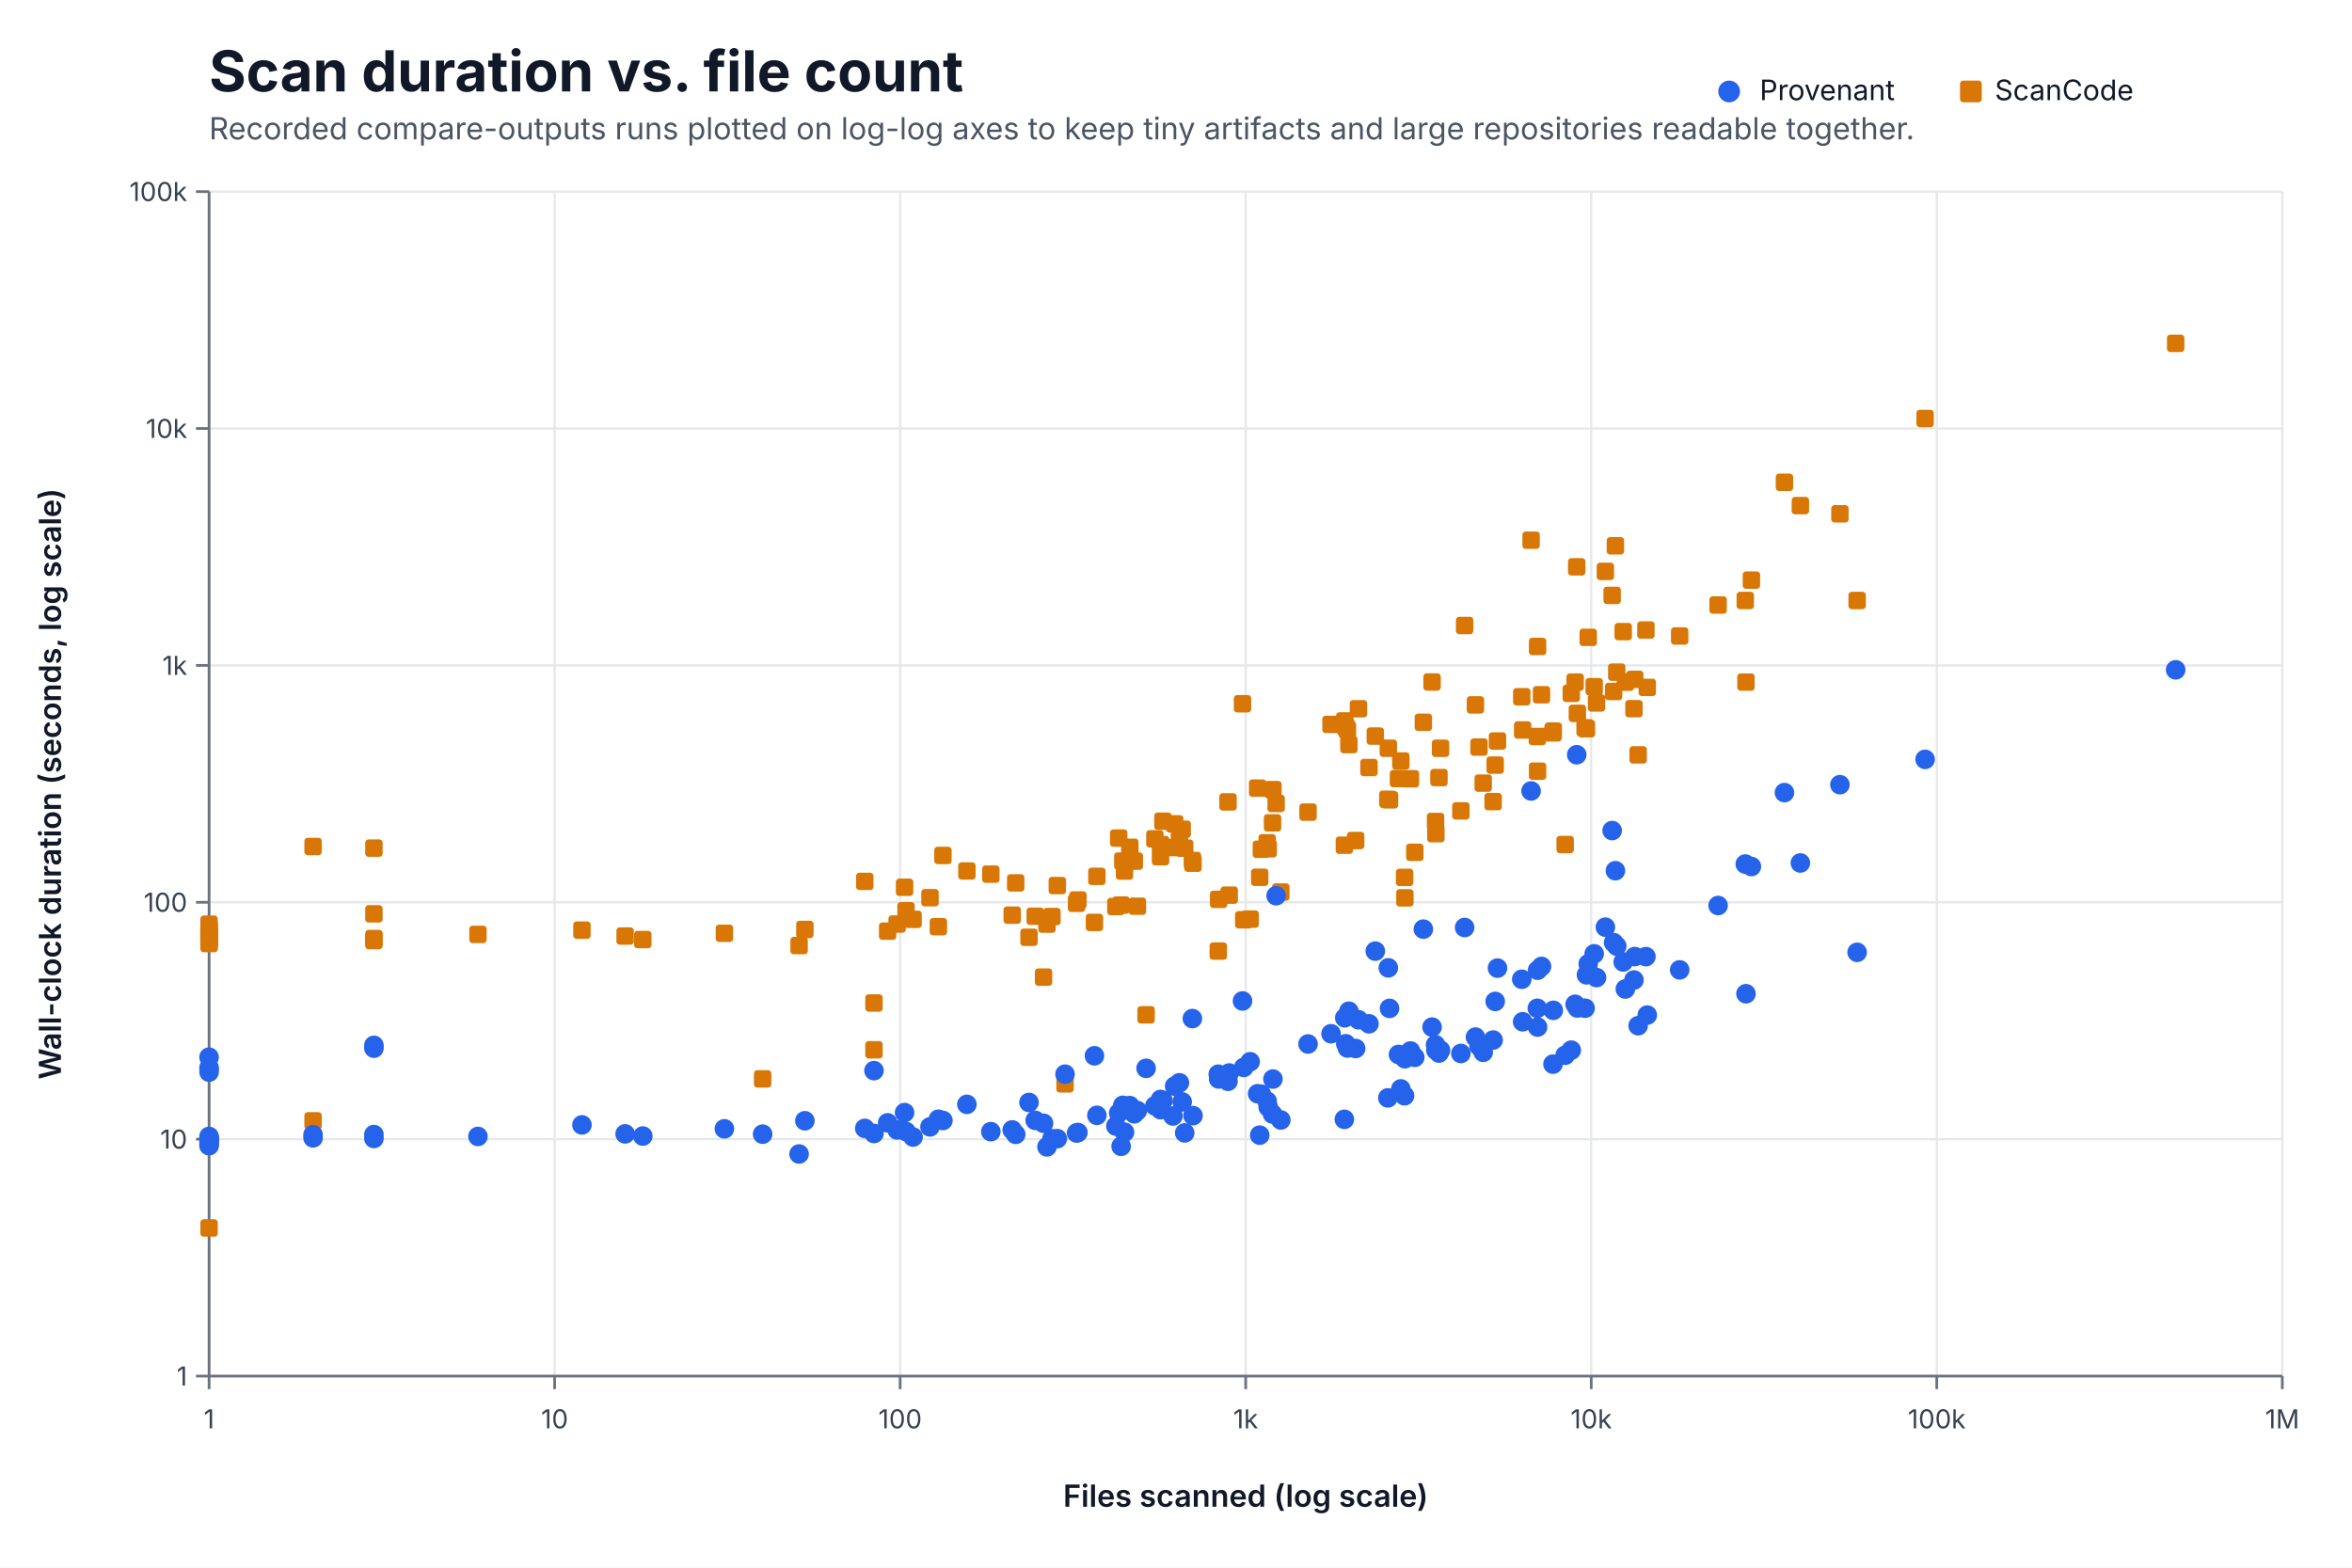
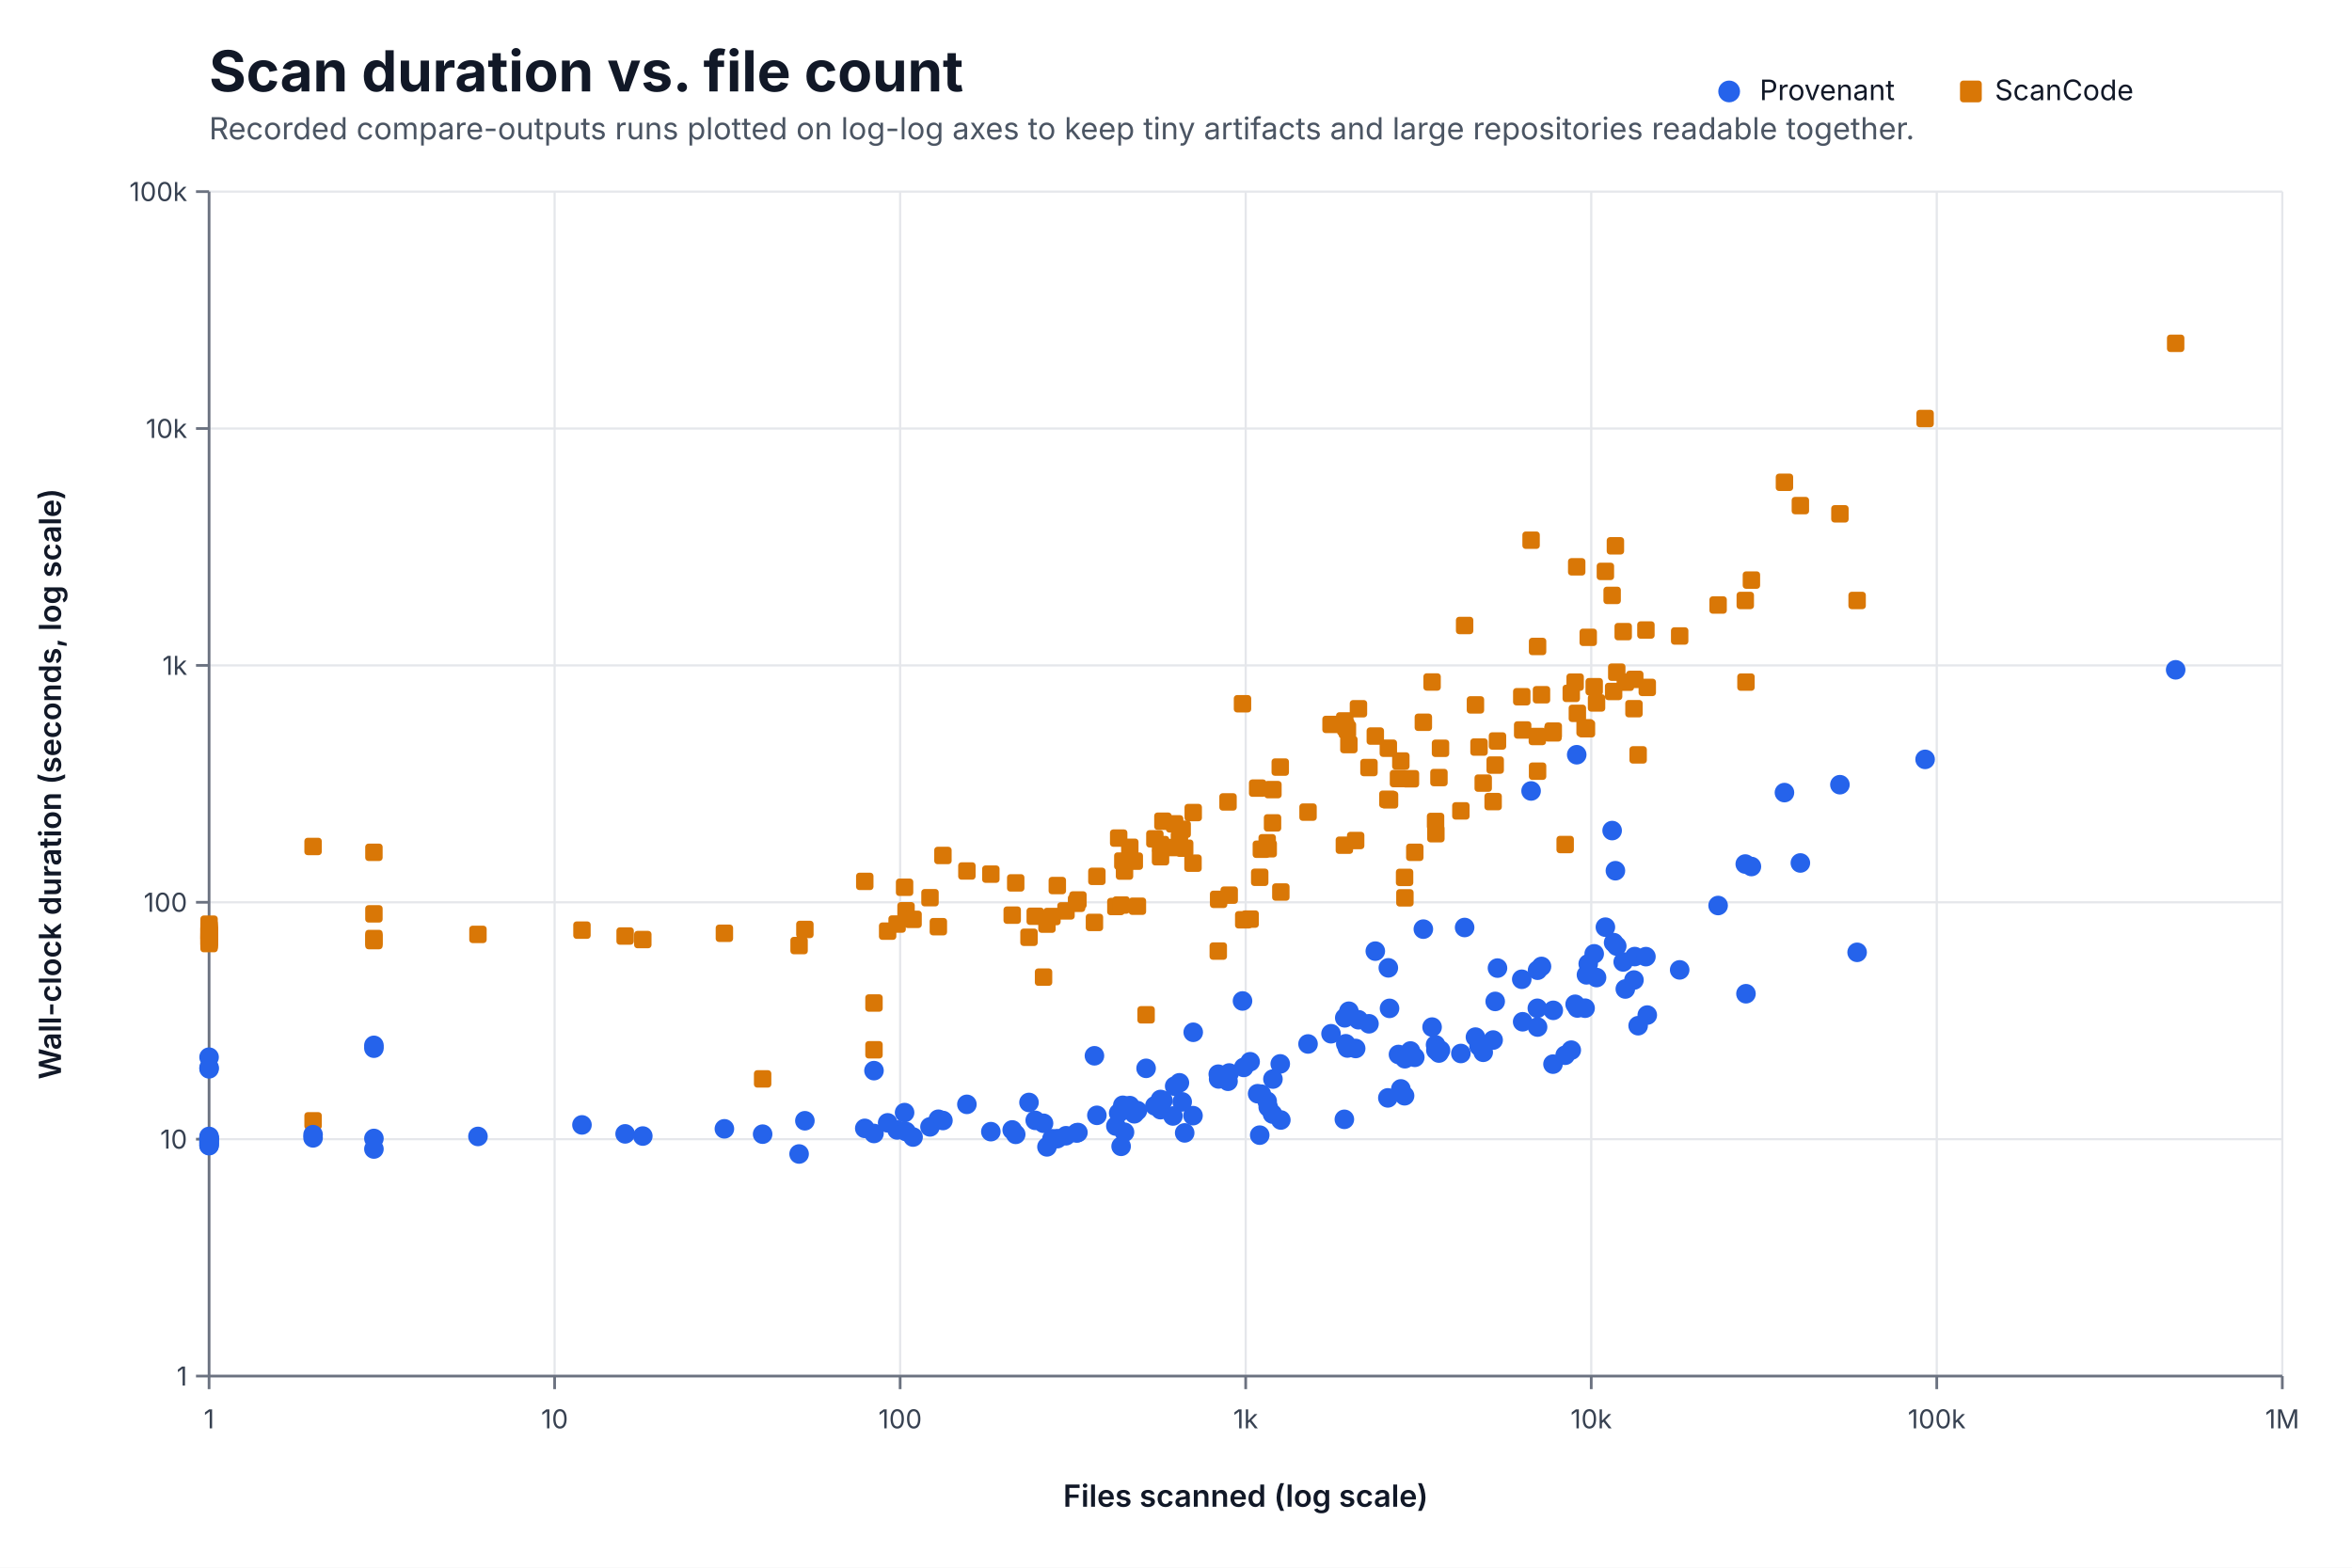
<svg xmlns="http://www.w3.org/2000/svg" width="1080" height="720" viewBox="0 0 1080 720" role="img" aria-labelledby="title desc">
  <style>
    text { font-family: -apple-system, BlinkMacSystemFont, "Segoe UI", sans-serif; fill: #111827; }
    .title { font-size: 26px; font-weight: 700; }
    .subtitle { font-size: 14px; fill: #4b5563; }
    .axis-label { font-size: 14px; font-weight: 600; }
    .tick { font-size: 12px; fill: #374151; }
    .grid { stroke: #e5e7eb; stroke-width: 1; }
    .axis { stroke: #6b7280; stroke-width: 1.25; }
    .legend-label { font-size: 13px; }
  </style>
  <rect x="0" y="0" width="1080" height="720" fill="white" />
  <text class="title" x="96" y="42">Scan duration vs. file count</text>
  <text class="subtitle" x="96" y="64">Recorded compare-outputs runs plotted on log-log axes to keep tiny artifacts and large repositories readable together.</text>
  <line class="grid" x1="96.00" y1="632.00" x2="1048.00" y2="632.00" />
  <line class="grid" x1="96.00" y1="523.20" x2="1048.00" y2="523.20" />
  <line class="grid" x1="96.00" y1="414.40" x2="1048.00" y2="414.40" />
  <line class="grid" x1="96.00" y1="305.60" x2="1048.00" y2="305.60" />
  <line class="grid" x1="96.00" y1="196.80" x2="1048.00" y2="196.80" />
  <line class="grid" x1="96.00" y1="88.00" x2="1048.00" y2="88.00" />
  <line class="grid" x1="96.00" y1="88.00" x2="96.00" y2="632.00" />
  <line class="grid" x1="254.67" y1="88.00" x2="254.67" y2="632.00" />
  <line class="grid" x1="413.33" y1="88.00" x2="413.33" y2="632.00" />
  <line class="grid" x1="572.00" y1="88.00" x2="572.00" y2="632.00" />
  <line class="grid" x1="730.67" y1="88.00" x2="730.67" y2="632.00" />
  <line class="grid" x1="889.33" y1="88.00" x2="889.33" y2="632.00" />
  <line class="grid" x1="1048.00" y1="88.00" x2="1048.00" y2="632.00" />
  <line class="axis" x1="96.00" y1="632.00" x2="1048.00" y2="632.00" />
  <line class="axis" x1="96.00" y1="88.00" x2="96.00" y2="632.00" />
  <line class="axis" x1="96.00" y1="632.00" x2="96.00" y2="638.00" />
  <text class="tick" x="96.00" y="656.00" text-anchor="middle">1</text>
  <line class="axis" x1="254.67" y1="632.00" x2="254.67" y2="638.00" />
  <text class="tick" x="254.67" y="656.00" text-anchor="middle">10</text>
  <line class="axis" x1="413.33" y1="632.00" x2="413.33" y2="638.00" />
  <text class="tick" x="413.33" y="656.00" text-anchor="middle">100</text>
  <line class="axis" x1="572.00" y1="632.00" x2="572.00" y2="638.00" />
  <text class="tick" x="572.00" y="656.00" text-anchor="middle">1k</text>
  <line class="axis" x1="730.67" y1="632.00" x2="730.67" y2="638.00" />
  <text class="tick" x="730.67" y="656.00" text-anchor="middle">10k</text>
  <line class="axis" x1="889.33" y1="632.00" x2="889.33" y2="638.00" />
  <text class="tick" x="889.33" y="656.00" text-anchor="middle">100k</text>
  <line class="axis" x1="1048.00" y1="632.00" x2="1048.00" y2="638.00" />
  <text class="tick" x="1048.00" y="656.00" text-anchor="middle">1M</text>
  <line class="axis" x1="90.00" y1="632.00" x2="96.00" y2="632.00" />
  <text class="tick" x="86.00" y="632.00" text-anchor="end" dominant-baseline="middle">1</text>
  <line class="axis" x1="90.00" y1="523.20" x2="96.00" y2="523.20" />
  <text class="tick" x="86.00" y="523.20" text-anchor="end" dominant-baseline="middle">10</text>
  <line class="axis" x1="90.00" y1="414.40" x2="96.00" y2="414.40" />
  <text class="tick" x="86.00" y="414.40" text-anchor="end" dominant-baseline="middle">100</text>
  <line class="axis" x1="90.00" y1="305.60" x2="96.00" y2="305.60" />
  <text class="tick" x="86.00" y="305.60" text-anchor="end" dominant-baseline="middle">1k</text>
  <line class="axis" x1="90.00" y1="196.80" x2="96.00" y2="196.80" />
  <text class="tick" x="86.00" y="196.80" text-anchor="end" dominant-baseline="middle">10k</text>
  <line class="axis" x1="90.00" y1="88.00" x2="96.00" y2="88.00" />
  <text class="tick" x="86.00" y="88.00" text-anchor="end" dominant-baseline="middle">100k</text>
  <text class="axis-label" x="572.00" y="692.00" text-anchor="middle">Files scanned (log scale)</text>
  <text class="axis-label" x="28" y="360.00" transform="rotate(-90 28 360.00)" text-anchor="middle">Wall-clock duration (seconds, log scale)</text>
  <g aria-label="Legend">
    <circle cx="794" cy="42" r="5" fill="#2563eb" />
    <text class="legend-label" x="808" y="46">Provenant</text>
    <rect x="900" y="37" width="10" height="10" fill="#d97706" rx="1.5" />
    <text class="legend-label" x="916" y="46">ScanCode</text>
  </g>
  <g aria-label="ScanCode points">
    <rect x="92.00" y="420.46" width="8" height="8" fill="#d97706" rx="1.5" />
    <rect x="92.00" y="423.47" width="8" height="8" fill="#d97706" rx="1.5" />
    <rect x="92.00" y="425.26" width="8" height="8" fill="#d97706" rx="1.5" />
    <rect x="92.00" y="424.52" width="8" height="8" fill="#d97706" rx="1.5" />
-     <rect x="92.00" y="559.97" width="8" height="8" fill="#d97706" rx="1.5" />
+     <rect x="92.00" y="427.27" width="8" height="8" fill="#d97706" rx="1.5" />
    <rect x="92.00" y="422.38" width="8" height="8" fill="#d97706" rx="1.5" />
    <rect x="92.00" y="429.37" width="8" height="8" fill="#d97706" rx="1.5" />
    <rect x="92.00" y="428.44" width="8" height="8" fill="#d97706" rx="1.5" />
    <rect x="92.00" y="427.25" width="8" height="8" fill="#d97706" rx="1.5" />
    <rect x="92.00" y="424.52" width="8" height="8" fill="#d97706" rx="1.5" />
    <rect x="92.00" y="427.69" width="8" height="8" fill="#d97706" rx="1.5" />
    <rect x="92.00" y="424.87" width="8" height="8" fill="#d97706" rx="1.5" />
    <rect x="92.00" y="428.71" width="8" height="8" fill="#d97706" rx="1.5" />
    <rect x="139.76" y="510.78" width="8" height="8" fill="#d97706" rx="1.5" />
    <rect x="139.76" y="384.76" width="8" height="8" fill="#d97706" rx="1.5" />
    <rect x="167.70" y="427.04" width="8" height="8" fill="#d97706" rx="1.5" />
-     <rect x="167.70" y="385.51" width="8" height="8" fill="#d97706" rx="1.5" />
+     <rect x="167.70" y="387.45" width="8" height="8" fill="#d97706" rx="1.5" />
    <rect x="167.70" y="427.99" width="8" height="8" fill="#d97706" rx="1.5" />
    <rect x="167.70" y="415.71" width="8" height="8" fill="#d97706" rx="1.5" />
    <rect x="215.47" y="425.14" width="8" height="8" fill="#d97706" rx="1.5" />
    <rect x="263.23" y="423.19" width="8" height="8" fill="#d97706" rx="1.5" />
    <rect x="283.05" y="425.90" width="8" height="8" fill="#d97706" rx="1.5" />
    <rect x="291.17" y="427.52" width="8" height="8" fill="#d97706" rx="1.5" />
    <rect x="328.63" y="424.63" width="8" height="8" fill="#d97706" rx="1.5" />
    <rect x="346.19" y="491.51" width="8" height="8" fill="#d97706" rx="1.5" />
    <rect x="362.93" y="430.28" width="8" height="8" fill="#d97706" rx="1.5" />
    <rect x="365.59" y="422.87" width="8" height="8" fill="#d97706" rx="1.5" />
    <rect x="393.09" y="400.80" width="8" height="8" fill="#d97706" rx="1.5" />
    <rect x="397.32" y="478.15" width="8" height="8" fill="#d97706" rx="1.5" />
    <rect x="397.32" y="456.66" width="8" height="8" fill="#d97706" rx="1.5" />
    <rect x="403.59" y="423.65" width="8" height="8" fill="#d97706" rx="1.5" />
    <rect x="407.94" y="420.39" width="8" height="8" fill="#d97706" rx="1.5" />
    <rect x="411.37" y="403.50" width="8" height="8" fill="#d97706" rx="1.5" />
    <rect x="412.04" y="414.30" width="8" height="8" fill="#d97706" rx="1.5" />
    <rect x="415.27" y="418.23" width="8" height="8" fill="#d97706" rx="1.5" />
    <rect x="423.04" y="408.29" width="8" height="8" fill="#d97706" rx="1.5" />
    <rect x="426.88" y="421.60" width="8" height="8" fill="#d97706" rx="1.5" />
    <rect x="428.98" y="388.90" width="8" height="8" fill="#d97706" rx="1.5" />
    <rect x="439.98" y="396.02" width="8" height="8" fill="#d97706" rx="1.5" />
    <rect x="450.98" y="397.47" width="8" height="8" fill="#d97706" rx="1.5" />
    <rect x="460.79" y="416.30" width="8" height="8" fill="#d97706" rx="1.5" />
    <rect x="462.40" y="401.49" width="8" height="8" fill="#d97706" rx="1.5" />
    <rect x="468.50" y="426.47" width="8" height="8" fill="#d97706" rx="1.5" />
    <rect x="471.36" y="416.81" width="8" height="8" fill="#d97706" rx="1.5" />
    <rect x="475.18" y="444.77" width="8" height="8" fill="#d97706" rx="1.5" />
    <rect x="476.75" y="420.44" width="8" height="8" fill="#d97706" rx="1.5" />
    <rect x="479.04" y="416.95" width="8" height="8" fill="#d97706" rx="1.5" />
    <rect x="481.50" y="402.72" width="8" height="8" fill="#d97706" rx="1.5" />
-     <rect x="485.04" y="493.77" width="8" height="8" fill="#d97706" rx="1.5" />
+     <rect x="485.49" y="414.35" width="8" height="8" fill="#d97706" rx="1.5" />
    <rect x="490.34" y="410.86" width="8" height="8" fill="#d97706" rx="1.5" />
    <rect x="490.97" y="409.34" width="8" height="8" fill="#d97706" rx="1.5" />
    <rect x="498.55" y="419.64" width="8" height="8" fill="#d97706" rx="1.5" />
    <rect x="499.67" y="398.49" width="8" height="8" fill="#d97706" rx="1.5" />
    <rect x="508.39" y="412.34" width="8" height="8" fill="#d97706" rx="1.5" />
    <rect x="509.68" y="380.92" width="8" height="8" fill="#d97706" rx="1.5" />
    <rect x="510.80" y="411.66" width="8" height="8" fill="#d97706" rx="1.5" />
    <rect x="511.58" y="391.47" width="8" height="8" fill="#d97706" rx="1.5" />
    <rect x="512.36" y="396.07" width="8" height="8" fill="#d97706" rx="1.5" />
    <rect x="514.79" y="385.13" width="8" height="8" fill="#d97706" rx="1.5" />
    <rect x="516.85" y="391.50" width="8" height="8" fill="#d97706" rx="1.5" />
    <rect x="518.28" y="412.20" width="8" height="8" fill="#d97706" rx="1.5" />
    <rect x="522.27" y="462.08" width="8" height="8" fill="#d97706" rx="1.5" />
    <rect x="526.30" y="381.25" width="8" height="8" fill="#d97706" rx="1.5" />
    <rect x="528.90" y="383.91" width="8" height="8" fill="#d97706" rx="1.5" />
    <rect x="528.90" y="389.48" width="8" height="8" fill="#d97706" rx="1.5" />
    <rect x="529.99" y="373.16" width="8" height="8" fill="#d97706" rx="1.5" />
    <rect x="534.61" y="385.27" width="8" height="8" fill="#d97706" rx="1.5" />
    <rect x="535.39" y="374.38" width="8" height="8" fill="#d97706" rx="1.5" />
    <rect x="537.57" y="381.59" width="8" height="8" fill="#d97706" rx="1.5" />
    <rect x="538.84" y="376.84" width="8" height="8" fill="#d97706" rx="1.5" />
    <rect x="539.99" y="385.56" width="8" height="8" fill="#d97706" rx="1.5" />
-     <rect x="543.52" y="391.18" width="8" height="8" fill="#d97706" rx="1.5" />
    <rect x="543.81" y="392.44" width="8" height="8" fill="#d97706" rx="1.5" />
+     <rect x="543.91" y="369.19" width="8" height="8" fill="#d97706" rx="1.5" />
    <rect x="555.41" y="432.81" width="8" height="8" fill="#d97706" rx="1.5" />
    <rect x="555.57" y="409.04" width="8" height="8" fill="#d97706" rx="1.5" />
    <rect x="559.89" y="364.30" width="8" height="8" fill="#d97706" rx="1.5" />
    <rect x="560.43" y="407.11" width="8" height="8" fill="#d97706" rx="1.5" />
    <rect x="566.54" y="319.22" width="8" height="8" fill="#d97706" rx="1.5" />
    <rect x="567.10" y="418.44" width="8" height="8" fill="#d97706" rx="1.5" />
    <rect x="570.04" y="418.11" width="8" height="8" fill="#d97706" rx="1.5" />
    <rect x="573.49" y="357.97" width="8" height="8" fill="#d97706" rx="1.5" />
    <rect x="574.44" y="398.92" width="8" height="8" fill="#d97706" rx="1.5" />
    <rect x="575.19" y="386.04" width="8" height="8" fill="#d97706" rx="1.5" />
    <rect x="577.87" y="383.06" width="8" height="8" fill="#d97706" rx="1.5" />
    <rect x="578.35" y="385.81" width="8" height="8" fill="#d97706" rx="1.5" />
    <rect x="580.33" y="373.93" width="8" height="8" fill="#d97706" rx="1.5" />
    <rect x="580.51" y="358.66" width="8" height="8" fill="#d97706" rx="1.5" />
-     <rect x="581.98" y="365.01" width="8" height="8" fill="#d97706" rx="1.5" />
+     <rect x="583.87" y="348.30" width="8" height="8" fill="#d97706" rx="1.5" />
    <rect x="584.14" y="405.69" width="8" height="8" fill="#d97706" rx="1.5" />
    <rect x="596.63" y="368.99" width="8" height="8" fill="#d97706" rx="1.5" />
    <rect x="607.19" y="328.71" width="8" height="8" fill="#d97706" rx="1.5" />
    <rect x="613.31" y="384.18" width="8" height="8" fill="#d97706" rx="1.5" />
    <rect x="613.49" y="327.10" width="8" height="8" fill="#d97706" rx="1.5" />
    <rect x="613.95" y="329.87" width="8" height="8" fill="#d97706" rx="1.5" />
    <rect x="614.72" y="331.19" width="8" height="8" fill="#d97706" rx="1.5" />
    <rect x="615.38" y="337.97" width="8" height="8" fill="#d97706" rx="1.5" />
    <rect x="618.50" y="382.03" width="8" height="8" fill="#d97706" rx="1.5" />
    <rect x="619.78" y="321.51" width="8" height="8" fill="#d97706" rx="1.5" />
    <rect x="624.61" y="348.51" width="8" height="8" fill="#d97706" rx="1.5" />
    <rect x="627.52" y="334.06" width="8" height="8" fill="#d97706" rx="1.5" />
    <rect x="633.28" y="363.07" width="8" height="8" fill="#d97706" rx="1.5" />
    <rect x="633.50" y="339.64" width="8" height="8" fill="#d97706" rx="1.5" />
    <rect x="634.05" y="363.36" width="8" height="8" fill="#d97706" rx="1.5" />
    <rect x="638.16" y="353.58" width="8" height="8" fill="#d97706" rx="1.5" />
    <rect x="639.24" y="345.52" width="8" height="8" fill="#d97706" rx="1.5" />
    <rect x="640.96" y="398.96" width="8" height="8" fill="#d97706" rx="1.5" />
    <rect x="641.11" y="408.36" width="8" height="8" fill="#d97706" rx="1.5" />
    <rect x="643.66" y="353.67" width="8" height="8" fill="#d97706" rx="1.5" />
    <rect x="645.65" y="387.44" width="8" height="8" fill="#d97706" rx="1.5" />
    <rect x="649.58" y="327.73" width="8" height="8" fill="#d97706" rx="1.5" />
    <rect x="653.59" y="309.22" width="8" height="8" fill="#d97706" rx="1.5" />
    <rect x="655.19" y="373.28" width="8" height="8" fill="#d97706" rx="1.5" />
    <rect x="655.34" y="378.89" width="8" height="8" fill="#d97706" rx="1.5" />
    <rect x="656.74" y="353.11" width="8" height="8" fill="#d97706" rx="1.5" />
    <rect x="657.46" y="339.67" width="8" height="8" fill="#d97706" rx="1.5" />
    <rect x="666.81" y="368.42" width="8" height="8" fill="#d97706" rx="1.5" />
    <rect x="668.53" y="283.27" width="8" height="8" fill="#d97706" rx="1.5" />
    <rect x="673.50" y="319.74" width="8" height="8" fill="#d97706" rx="1.5" />
    <rect x="675.14" y="339.11" width="8" height="8" fill="#d97706" rx="1.5" />
    <rect x="677.07" y="355.67" width="8" height="8" fill="#d97706" rx="1.5" />
    <rect x="681.62" y="364.16" width="8" height="8" fill="#d97706" rx="1.5" />
    <rect x="682.57" y="347.38" width="8" height="8" fill="#d97706" rx="1.5" />
    <rect x="683.62" y="336.32" width="8" height="8" fill="#d97706" rx="1.5" />
    <rect x="694.77" y="315.99" width="8" height="8" fill="#d97706" rx="1.5" />
    <rect x="695.18" y="331.26" width="8" height="8" fill="#d97706" rx="1.5" />
    <rect x="699.05" y="244.10" width="8" height="8" fill="#d97706" rx="1.5" />
    <rect x="701.92" y="334.25" width="8" height="8" fill="#d97706" rx="1.5" />
    <rect x="702.03" y="350.18" width="8" height="8" fill="#d97706" rx="1.5" />
    <rect x="702.03" y="292.91" width="8" height="8" fill="#d97706" rx="1.5" />
    <rect x="703.83" y="315.08" width="8" height="8" fill="#d97706" rx="1.5" />
    <rect x="709.11" y="332.59" width="8" height="8" fill="#d97706" rx="1.5" />
    <rect x="709.24" y="331.79" width="8" height="8" fill="#d97706" rx="1.5" />
    <rect x="714.70" y="383.87" width="8" height="8" fill="#d97706" rx="1.5" />
    <rect x="717.50" y="314.45" width="8" height="8" fill="#d97706" rx="1.5" />
    <rect x="719.28" y="309.28" width="8" height="8" fill="#d97706" rx="1.5" />
    <rect x="720.00" y="256.33" width="8" height="8" fill="#d97706" rx="1.5" />
    <rect x="720.30" y="323.62" width="8" height="8" fill="#d97706" rx="1.5" />
    <rect x="723.85" y="330.25" width="8" height="8" fill="#d97706" rx="1.5" />
    <rect x="724.48" y="330.69" width="8" height="8" fill="#d97706" rx="1.5" />
    <rect x="725.29" y="288.71" width="8" height="8" fill="#d97706" rx="1.5" />
    <rect x="728.03" y="311.39" width="8" height="8" fill="#d97706" rx="1.5" />
    <rect x="729.11" y="318.85" width="8" height="8" fill="#d97706" rx="1.5" />
    <rect x="733.17" y="258.43" width="8" height="8" fill="#d97706" rx="1.5" />
    <rect x="736.27" y="269.45" width="8" height="8" fill="#d97706" rx="1.5" />
    <rect x="736.95" y="313.57" width="8" height="8" fill="#d97706" rx="1.5" />
    <rect x="737.77" y="246.68" width="8" height="8" fill="#d97706" rx="1.5" />
    <rect x="738.39" y="304.71" width="8" height="8" fill="#d97706" rx="1.5" />
    <rect x="741.35" y="286.09" width="8" height="8" fill="#d97706" rx="1.5" />
    <rect x="742.32" y="309.33" width="8" height="8" fill="#d97706" rx="1.5" />
    <rect x="746.29" y="321.48" width="8" height="8" fill="#d97706" rx="1.5" />
    <rect x="746.66" y="308.03" width="8" height="8" fill="#d97706" rx="1.5" />
    <rect x="748.21" y="342.70" width="8" height="8" fill="#d97706" rx="1.5" />
    <rect x="751.78" y="285.35" width="8" height="8" fill="#d97706" rx="1.5" />
    <rect x="752.40" y="311.70" width="8" height="8" fill="#d97706" rx="1.5" />
    <rect x="767.28" y="288.09" width="8" height="8" fill="#d97706" rx="1.5" />
    <rect x="784.93" y="273.87" width="8" height="8" fill="#d97706" rx="1.5" />
    <rect x="797.40" y="271.78" width="8" height="8" fill="#d97706" rx="1.5" />
    <rect x="797.72" y="309.27" width="8" height="8" fill="#d97706" rx="1.5" />
    <rect x="800.22" y="262.42" width="8" height="8" fill="#d97706" rx="1.5" />
    <rect x="815.39" y="217.51" width="8" height="8" fill="#d97706" rx="1.5" />
    <rect x="822.70" y="228.21" width="8" height="8" fill="#d97706" rx="1.5" />
    <rect x="840.86" y="231.99" width="8" height="8" fill="#d97706" rx="1.5" />
    <rect x="848.76" y="271.78" width="8" height="8" fill="#d97706" rx="1.5" />
    <rect x="879.98" y="188.22" width="8" height="8" fill="#d97706" rx="1.5" />
    <rect x="995.03" y="153.67" width="8" height="8" fill="#d97706" rx="1.5" />
  </g>
  <g aria-label="Provenant points">
    <circle cx="96.00" cy="522.92" r="4.5" fill="#2563eb" />
    <circle cx="96.00" cy="522.78" r="4.5" fill="#2563eb" />
    <circle cx="96.00" cy="522.68" r="4.5" fill="#2563eb" />
    <circle cx="96.00" cy="521.94" r="4.5" fill="#2563eb" />
-     <circle cx="96.00" cy="492.40" r="4.5" fill="#2563eb" />
+     <circle cx="96.00" cy="524.83" r="4.5" fill="#2563eb" />
    <circle cx="96.00" cy="490.35" r="4.5" fill="#2563eb" />
    <circle cx="96.00" cy="485.54" r="4.5" fill="#2563eb" />
    <circle cx="96.00" cy="526.17" r="4.5" fill="#2563eb" />
    <circle cx="96.00" cy="524.11" r="4.5" fill="#2563eb" />
    <circle cx="96.00" cy="525.13" r="4.5" fill="#2563eb" />
    <circle cx="96.00" cy="523.72" r="4.5" fill="#2563eb" />
    <circle cx="96.00" cy="490.88" r="4.5" fill="#2563eb" />
    <circle cx="96.00" cy="525.97" r="4.5" fill="#2563eb" />
    <circle cx="143.76" cy="521.12" r="4.5" fill="#2563eb" />
    <circle cx="143.76" cy="522.59" r="4.5" fill="#2563eb" />
    <circle cx="171.70" cy="522.87" r="4.5" fill="#2563eb" />
-     <circle cx="171.70" cy="521.07" r="4.5" fill="#2563eb" />
+     <circle cx="171.70" cy="527.71" r="4.5" fill="#2563eb" />
    <circle cx="171.70" cy="480.11" r="4.5" fill="#2563eb" />
    <circle cx="171.70" cy="481.40" r="4.5" fill="#2563eb" />
    <circle cx="219.47" cy="521.94" r="4.5" fill="#2563eb" />
    <circle cx="267.23" cy="516.64" r="4.5" fill="#2563eb" />
    <circle cx="287.05" cy="520.76" r="4.5" fill="#2563eb" />
    <circle cx="295.17" cy="521.76" r="4.5" fill="#2563eb" />
    <circle cx="332.63" cy="518.44" r="4.5" fill="#2563eb" />
    <circle cx="350.19" cy="520.89" r="4.5" fill="#2563eb" />
    <circle cx="366.93" cy="530.00" r="4.5" fill="#2563eb" />
    <circle cx="369.59" cy="514.74" r="4.5" fill="#2563eb" />
    <circle cx="397.09" cy="518.23" r="4.5" fill="#2563eb" />
    <circle cx="401.32" cy="491.72" r="4.5" fill="#2563eb" />
    <circle cx="401.32" cy="520.58" r="4.5" fill="#2563eb" />
    <circle cx="407.59" cy="515.70" r="4.5" fill="#2563eb" />
    <circle cx="411.94" cy="518.95" r="4.5" fill="#2563eb" />
    <circle cx="415.37" cy="510.99" r="4.5" fill="#2563eb" />
    <circle cx="416.04" cy="519.69" r="4.5" fill="#2563eb" />
    <circle cx="419.27" cy="522.22" r="4.5" fill="#2563eb" />
    <circle cx="427.04" cy="517.55" r="4.5" fill="#2563eb" />
    <circle cx="430.88" cy="514.04" r="4.5" fill="#2563eb" />
    <circle cx="432.98" cy="514.62" r="4.5" fill="#2563eb" />
    <circle cx="443.98" cy="507.20" r="4.5" fill="#2563eb" />
    <circle cx="454.98" cy="519.74" r="4.5" fill="#2563eb" />
    <circle cx="464.79" cy="518.95" r="4.5" fill="#2563eb" />
    <circle cx="466.40" cy="520.98" r="4.5" fill="#2563eb" />
    <circle cx="472.50" cy="506.33" r="4.5" fill="#2563eb" />
    <circle cx="475.36" cy="514.55" r="4.5" fill="#2563eb" />
    <circle cx="479.18" cy="515.90" r="4.5" fill="#2563eb" />
    <circle cx="480.75" cy="526.73" r="4.5" fill="#2563eb" />
    <circle cx="483.04" cy="523.01" r="4.5" fill="#2563eb" />
    <circle cx="485.50" cy="522.96" r="4.5" fill="#2563eb" />
-     <circle cx="489.04" cy="493.35" r="4.5" fill="#2563eb" />
+     <circle cx="489.49" cy="521.62" r="4.5" fill="#2563eb" />
    <circle cx="494.34" cy="520.36" r="4.5" fill="#2563eb" />
    <circle cx="494.97" cy="520.14" r="4.5" fill="#2563eb" />
    <circle cx="502.55" cy="484.90" r="4.5" fill="#2563eb" />
    <circle cx="503.67" cy="512.24" r="4.5" fill="#2563eb" />
    <circle cx="512.39" cy="517.17" r="4.5" fill="#2563eb" />
    <circle cx="513.68" cy="511.20" r="4.5" fill="#2563eb" />
    <circle cx="514.80" cy="526.48" r="4.5" fill="#2563eb" />
    <circle cx="515.58" cy="507.64" r="4.5" fill="#2563eb" />
    <circle cx="516.36" cy="520.00" r="4.5" fill="#2563eb" />
    <circle cx="518.79" cy="507.78" r="4.5" fill="#2563eb" />
    <circle cx="520.85" cy="511.54" r="4.5" fill="#2563eb" />
    <circle cx="522.28" cy="510.08" r="4.5" fill="#2563eb" />
    <circle cx="526.27" cy="490.66" r="4.5" fill="#2563eb" />
    <circle cx="530.30" cy="507.88" r="4.5" fill="#2563eb" />
    <circle cx="532.90" cy="504.96" r="4.5" fill="#2563eb" />
    <circle cx="532.90" cy="509.65" r="4.5" fill="#2563eb" />
    <circle cx="533.99" cy="505.42" r="4.5" fill="#2563eb" />
    <circle cx="538.61" cy="512.54" r="4.5" fill="#2563eb" />
    <circle cx="539.39" cy="498.86" r="4.5" fill="#2563eb" />
    <circle cx="541.57" cy="497.30" r="4.5" fill="#2563eb" />
    <circle cx="542.84" cy="506.07" r="4.5" fill="#2563eb" />
    <circle cx="543.99" cy="520.31" r="4.5" fill="#2563eb" />
-     <circle cx="547.52" cy="467.80" r="4.5" fill="#2563eb" />
    <circle cx="547.81" cy="512.39" r="4.5" fill="#2563eb" />
+     <circle cx="547.91" cy="474.10" r="4.5" fill="#2563eb" />
    <circle cx="559.41" cy="493.35" r="4.5" fill="#2563eb" />
    <circle cx="559.57" cy="495.53" r="4.5" fill="#2563eb" />
    <circle cx="563.89" cy="496.60" r="4.5" fill="#2563eb" />
    <circle cx="564.43" cy="492.80" r="4.5" fill="#2563eb" />
    <circle cx="570.54" cy="459.72" r="4.5" fill="#2563eb" />
    <circle cx="571.10" cy="490.24" r="4.5" fill="#2563eb" />
    <circle cx="574.04" cy="487.63" r="4.5" fill="#2563eb" />
    <circle cx="577.49" cy="502.31" r="4.5" fill="#2563eb" />
    <circle cx="578.44" cy="521.35" r="4.5" fill="#2563eb" />
    <circle cx="579.19" cy="502.52" r="4.5" fill="#2563eb" />
    <circle cx="581.87" cy="505.77" r="4.5" fill="#2563eb" />
    <circle cx="582.35" cy="508.50" r="4.5" fill="#2563eb" />
    <circle cx="584.33" cy="511.65" r="4.5" fill="#2563eb" />
    <circle cx="584.51" cy="495.58" r="4.5" fill="#2563eb" />
-     <circle cx="585.98" cy="411.39" r="4.5" fill="#2563eb" />
+     <circle cx="587.87" cy="488.62" r="4.5" fill="#2563eb" />
    <circle cx="588.14" cy="514.39" r="4.5" fill="#2563eb" />
    <circle cx="600.63" cy="479.47" r="4.5" fill="#2563eb" />
    <circle cx="611.19" cy="474.77" r="4.5" fill="#2563eb" />
    <circle cx="617.31" cy="514.08" r="4.5" fill="#2563eb" />
    <circle cx="617.49" cy="467.46" r="4.5" fill="#2563eb" />
    <circle cx="617.95" cy="479.38" r="4.5" fill="#2563eb" />
    <circle cx="618.72" cy="481.32" r="4.5" fill="#2563eb" />
    <circle cx="619.38" cy="464.43" r="4.5" fill="#2563eb" />
    <circle cx="622.50" cy="481.54" r="4.5" fill="#2563eb" />
    <circle cx="623.78" cy="468.34" r="4.5" fill="#2563eb" />
    <circle cx="628.61" cy="470.20" r="4.5" fill="#2563eb" />
    <circle cx="631.52" cy="436.83" r="4.5" fill="#2563eb" />
    <circle cx="637.28" cy="504.23" r="4.5" fill="#2563eb" />
    <circle cx="637.50" cy="444.51" r="4.5" fill="#2563eb" />
    <circle cx="638.05" cy="463.12" r="4.5" fill="#2563eb" />
    <circle cx="642.16" cy="484.30" r="4.5" fill="#2563eb" />
    <circle cx="643.24" cy="500.11" r="4.5" fill="#2563eb" />
    <circle cx="644.96" cy="503.26" r="4.5" fill="#2563eb" />
    <circle cx="645.11" cy="486.25" r="4.5" fill="#2563eb" />
    <circle cx="647.66" cy="482.69" r="4.5" fill="#2563eb" />
    <circle cx="649.65" cy="485.60" r="4.5" fill="#2563eb" />
    <circle cx="653.58" cy="426.73" r="4.5" fill="#2563eb" />
    <circle cx="657.59" cy="471.72" r="4.5" fill="#2563eb" />
    <circle cx="659.19" cy="479.87" r="4.5" fill="#2563eb" />
    <circle cx="659.34" cy="482.33" r="4.5" fill="#2563eb" />
    <circle cx="660.74" cy="483.64" r="4.5" fill="#2563eb" />
    <circle cx="661.46" cy="482.35" r="4.5" fill="#2563eb" />
    <circle cx="670.81" cy="483.84" r="4.5" fill="#2563eb" />
    <circle cx="672.53" cy="425.98" r="4.5" fill="#2563eb" />
    <circle cx="677.50" cy="476.32" r="4.5" fill="#2563eb" />
    <circle cx="679.14" cy="480.47" r="4.5" fill="#2563eb" />
    <circle cx="681.07" cy="483.29" r="4.5" fill="#2563eb" />
    <circle cx="685.62" cy="477.67" r="4.5" fill="#2563eb" />
    <circle cx="686.57" cy="459.93" r="4.5" fill="#2563eb" />
    <circle cx="687.62" cy="444.62" r="4.5" fill="#2563eb" />
    <circle cx="698.77" cy="449.75" r="4.5" fill="#2563eb" />
    <circle cx="699.18" cy="469.27" r="4.5" fill="#2563eb" />
    <circle cx="703.05" cy="363.27" r="4.5" fill="#2563eb" />
    <circle cx="705.92" cy="463.08" r="4.5" fill="#2563eb" />
    <circle cx="706.03" cy="471.70" r="4.5" fill="#2563eb" />
    <circle cx="706.03" cy="445.60" r="4.5" fill="#2563eb" />
    <circle cx="707.83" cy="443.86" r="4.5" fill="#2563eb" />
    <circle cx="713.11" cy="488.73" r="4.5" fill="#2563eb" />
    <circle cx="713.24" cy="464.02" r="4.5" fill="#2563eb" />
    <circle cx="718.70" cy="484.65" r="4.5" fill="#2563eb" />
    <circle cx="721.50" cy="482.31" r="4.5" fill="#2563eb" />
    <circle cx="723.28" cy="461.24" r="4.5" fill="#2563eb" />
    <circle cx="724.00" cy="346.63" r="4.5" fill="#2563eb" />
    <circle cx="724.30" cy="462.95" r="4.5" fill="#2563eb" />
    <circle cx="727.85" cy="463.04" r="4.5" fill="#2563eb" />
    <circle cx="728.48" cy="447.72" r="4.5" fill="#2563eb" />
    <circle cx="729.29" cy="442.66" r="4.5" fill="#2563eb" />
    <circle cx="732.03" cy="438.07" r="4.5" fill="#2563eb" />
    <circle cx="733.11" cy="448.97" r="4.5" fill="#2563eb" />
    <circle cx="737.17" cy="425.83" r="4.5" fill="#2563eb" />
    <circle cx="740.27" cy="381.46" r="4.5" fill="#2563eb" />
    <circle cx="740.95" cy="432.92" r="4.5" fill="#2563eb" />
    <circle cx="741.77" cy="399.90" r="4.5" fill="#2563eb" />
    <circle cx="742.39" cy="434.52" r="4.5" fill="#2563eb" />
    <circle cx="745.35" cy="441.80" r="4.5" fill="#2563eb" />
    <circle cx="746.32" cy="454.22" r="4.5" fill="#2563eb" />
    <circle cx="750.29" cy="450.10" r="4.5" fill="#2563eb" />
    <circle cx="750.66" cy="439.33" r="4.5" fill="#2563eb" />
    <circle cx="752.21" cy="471.08" r="4.5" fill="#2563eb" />
    <circle cx="755.78" cy="439.36" r="4.5" fill="#2563eb" />
    <circle cx="756.40" cy="466.20" r="4.5" fill="#2563eb" />
    <circle cx="771.28" cy="445.44" r="4.5" fill="#2563eb" />
    <circle cx="788.93" cy="415.88" r="4.5" fill="#2563eb" />
    <circle cx="801.40" cy="396.83" r="4.5" fill="#2563eb" />
    <circle cx="801.72" cy="456.40" r="4.5" fill="#2563eb" />
    <circle cx="804.22" cy="397.97" r="4.5" fill="#2563eb" />
    <circle cx="819.39" cy="364.02" r="4.5" fill="#2563eb" />
    <circle cx="826.70" cy="396.34" r="4.5" fill="#2563eb" />
    <circle cx="844.86" cy="360.39" r="4.5" fill="#2563eb" />
    <circle cx="852.76" cy="437.38" r="4.5" fill="#2563eb" />
    <circle cx="883.98" cy="348.76" r="4.5" fill="#2563eb" />
    <circle cx="999.03" cy="307.63" r="4.5" fill="#2563eb" />
  </g>
</svg>
